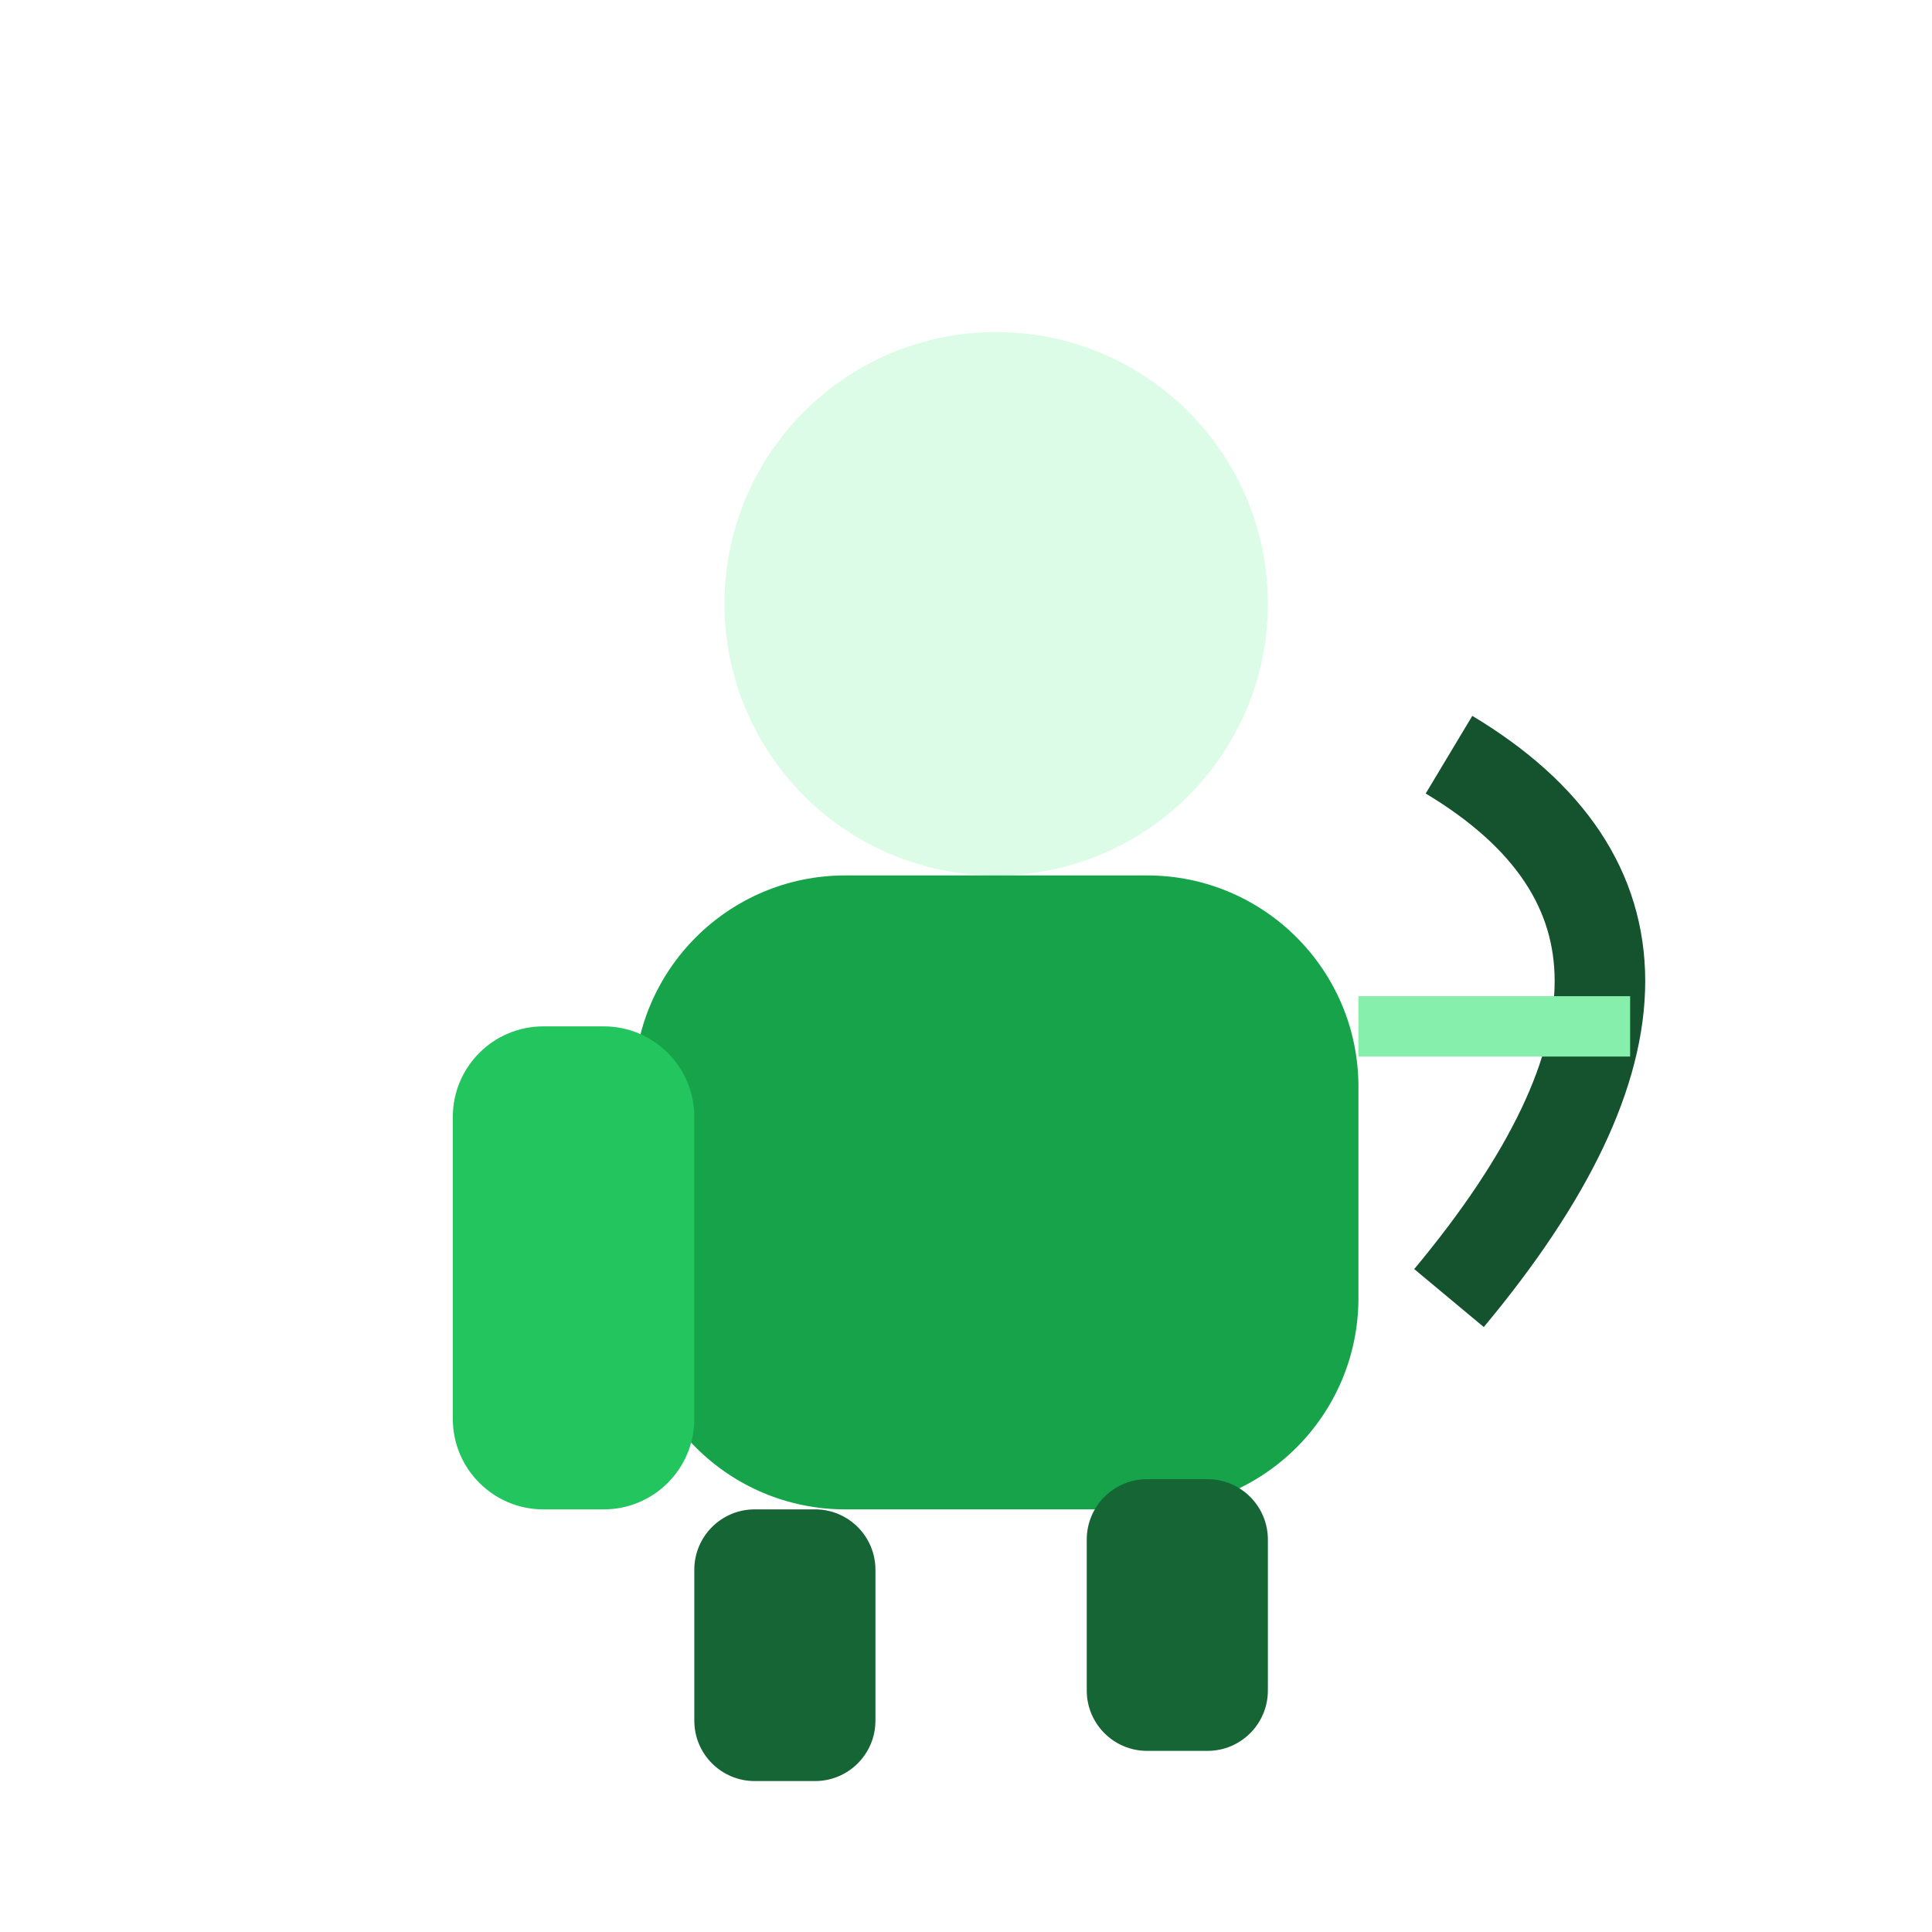
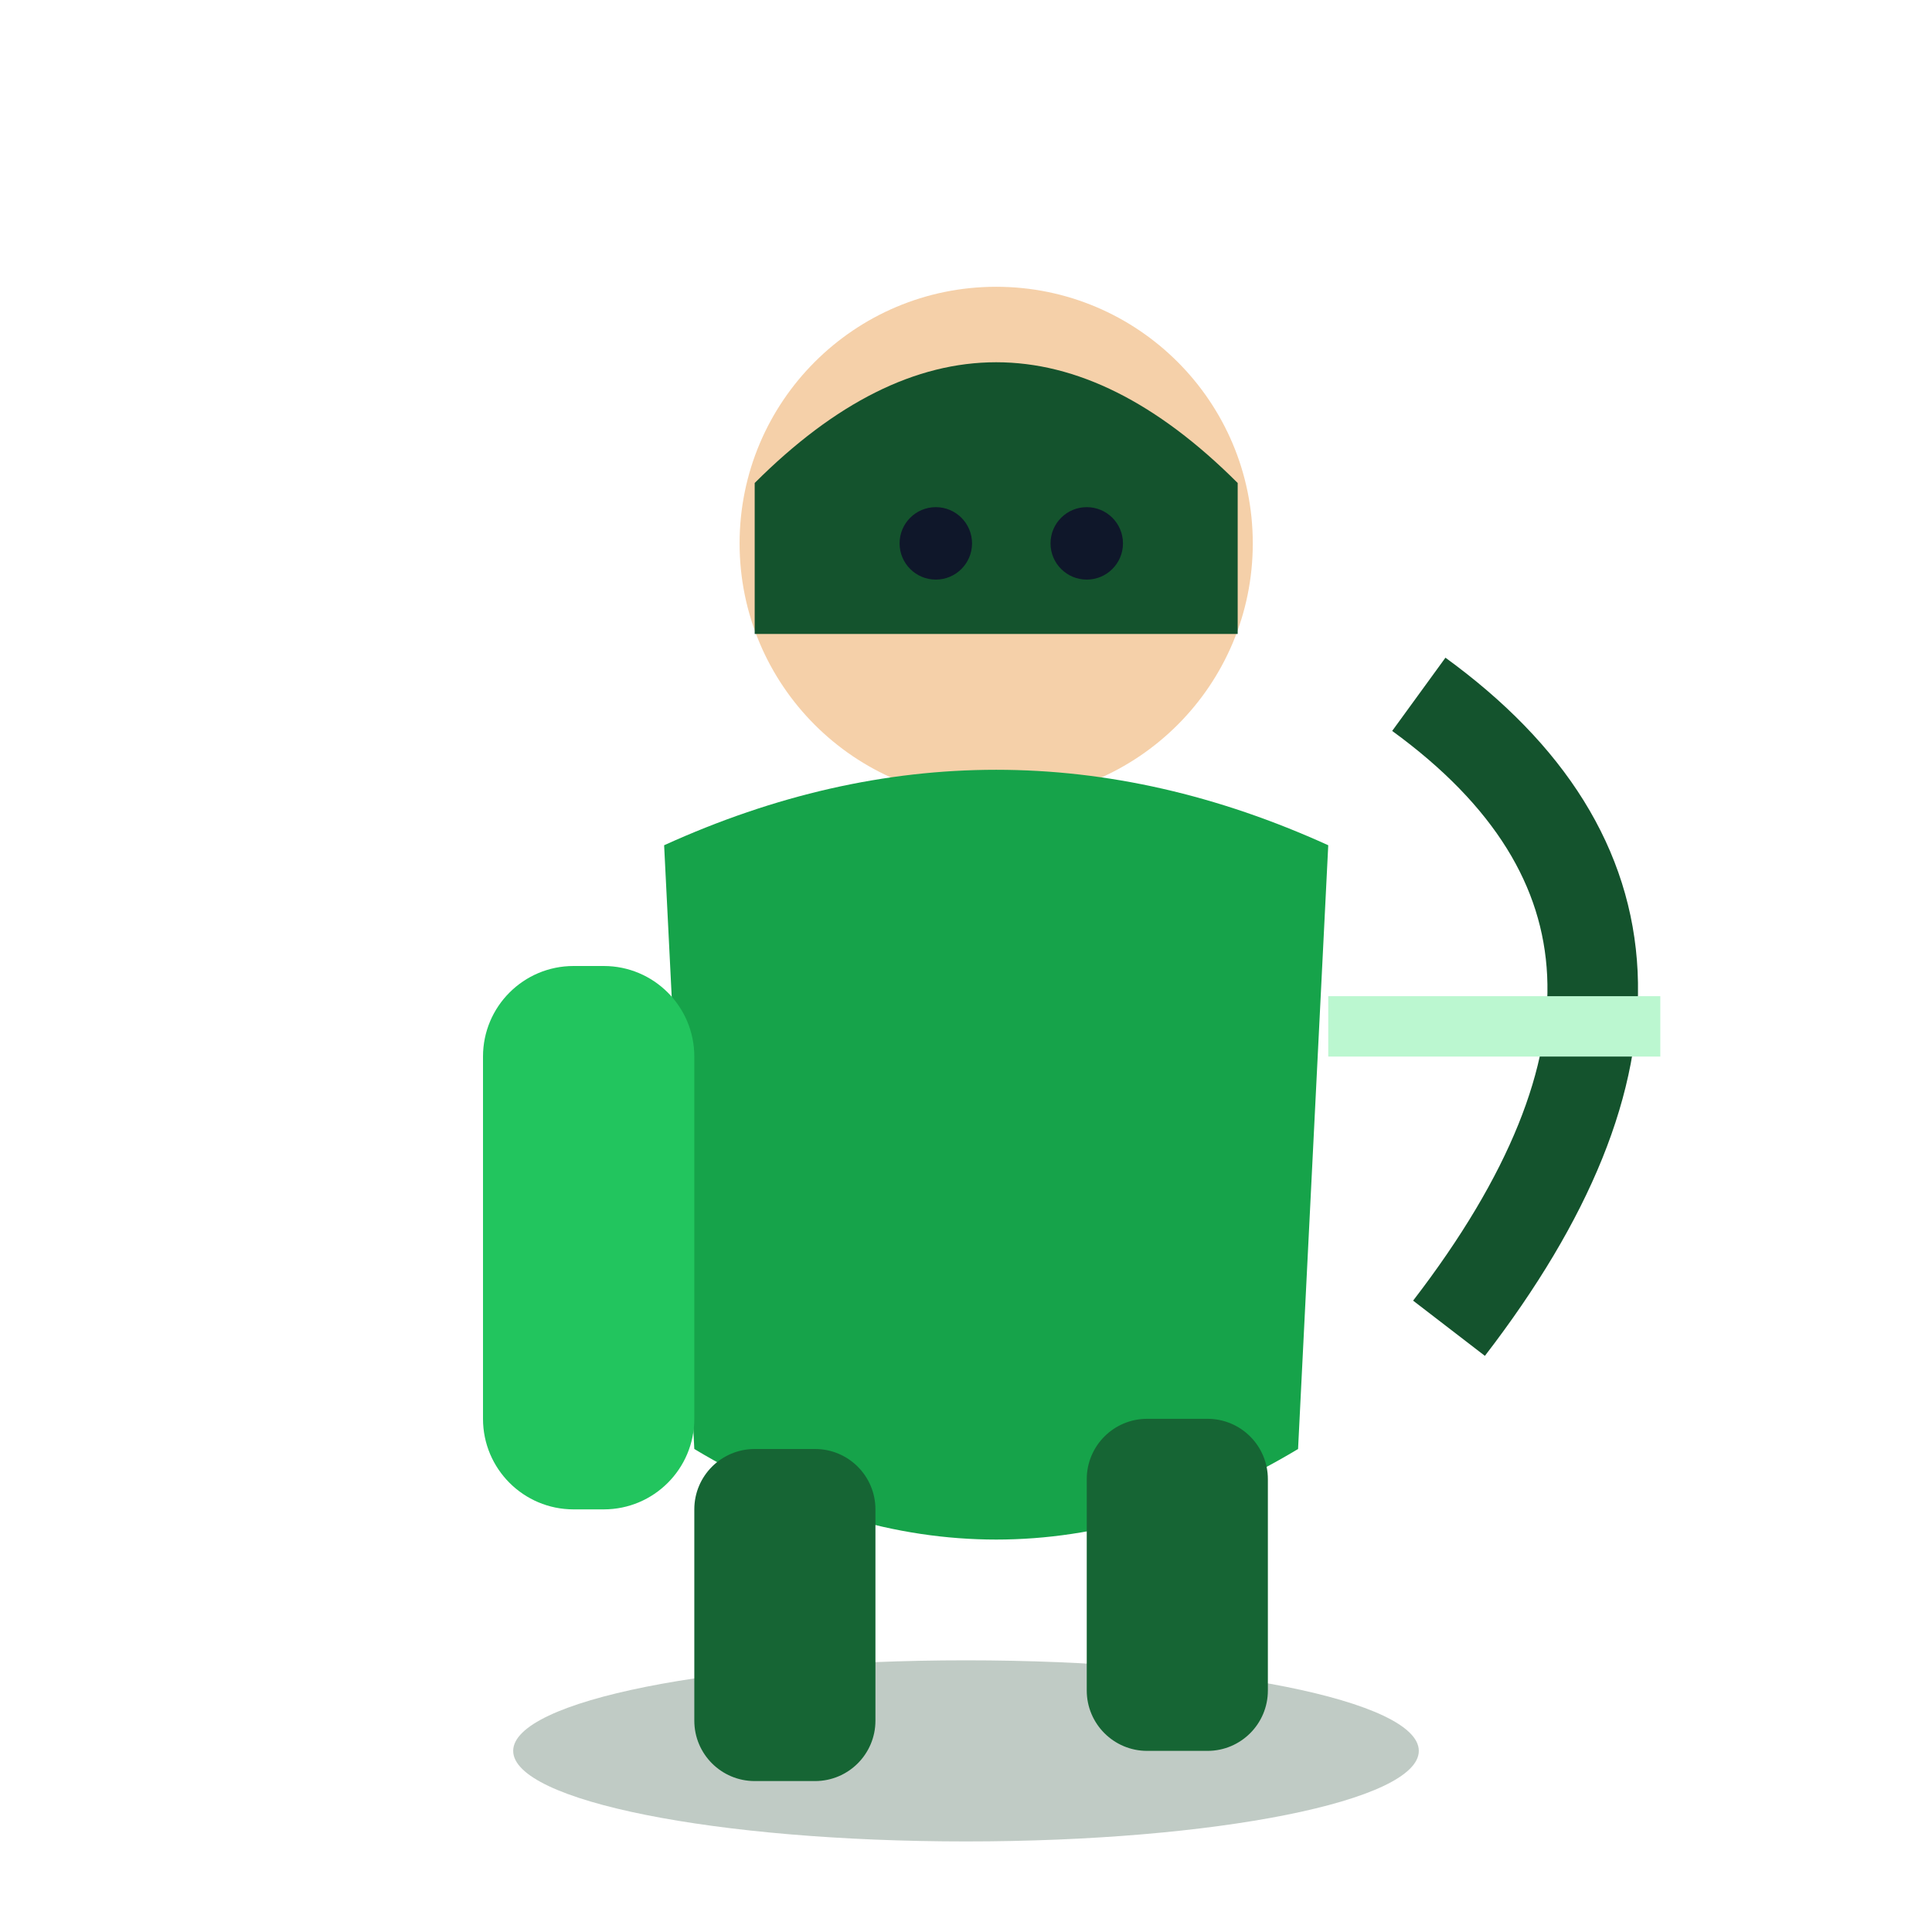
<svg xmlns="http://www.w3.org/2000/svg" width="64" height="64" viewBox="0 0 64 64">
  <rect width="64" height="64" fill="none" />
-   <circle cx="33" cy="20" r="9" fill="#dcfce7" />
-   <rect x="21" y="29" width="24" height="21" rx="7" fill="#16a34a" />
-   <rect x="15" y="34" width="8" height="16" rx="3" fill="#22c55e" />
-   <path d="M48 25 Q58 31 48 43" stroke="#14532d" stroke-width="3" fill="none" />
-   <line x1="45" y1="34" x2="54" y2="34" stroke="#86efac" stroke-width="2" />
-   <rect x="23" y="50" width="6" height="9" rx="2" fill="#166534" />
-   <rect x="36" y="49" width="6" height="9" rx="2" fill="#166534" />
+   <ellipse cx="32" cy="58" rx="15" ry="3" fill="#052e16" opacity="0.25" />
+   <rect x="30" y="24" width="6" height="5" rx="2" fill="#fcd7b6" />
+   <circle cx="33" cy="18" r="8.5" fill="#f5d0a9" />
+   <path d="M25 16 Q33 8 41 16 L41 21 L25 21 Z" fill="#14532d" />
+   <path d="M22 28 Q33 23 44 28 L43 48 Q33 54 23 48 Z" fill="#16a34a" />
+   <rect x="16" y="32" width="7" height="18" rx="3" fill="#22c55e" />
+   <path d="M47 23 Q58 31 48 44" stroke="#14532d" stroke-width="3" fill="none" />
+   <line x1="44" y1="34" x2="55" y2="34" stroke="#bbf7d0" stroke-width="2" />
+   <rect x="23" y="48" width="6" height="11" rx="2" fill="#166534" />
+   <rect x="36" y="47" width="6" height="11" rx="2" fill="#166534" />
+   <circle cx="31" cy="18" r="1.2" fill="#0f172a" />
+   <circle cx="36" cy="18" r="1.2" fill="#0f172a" />
</svg>
